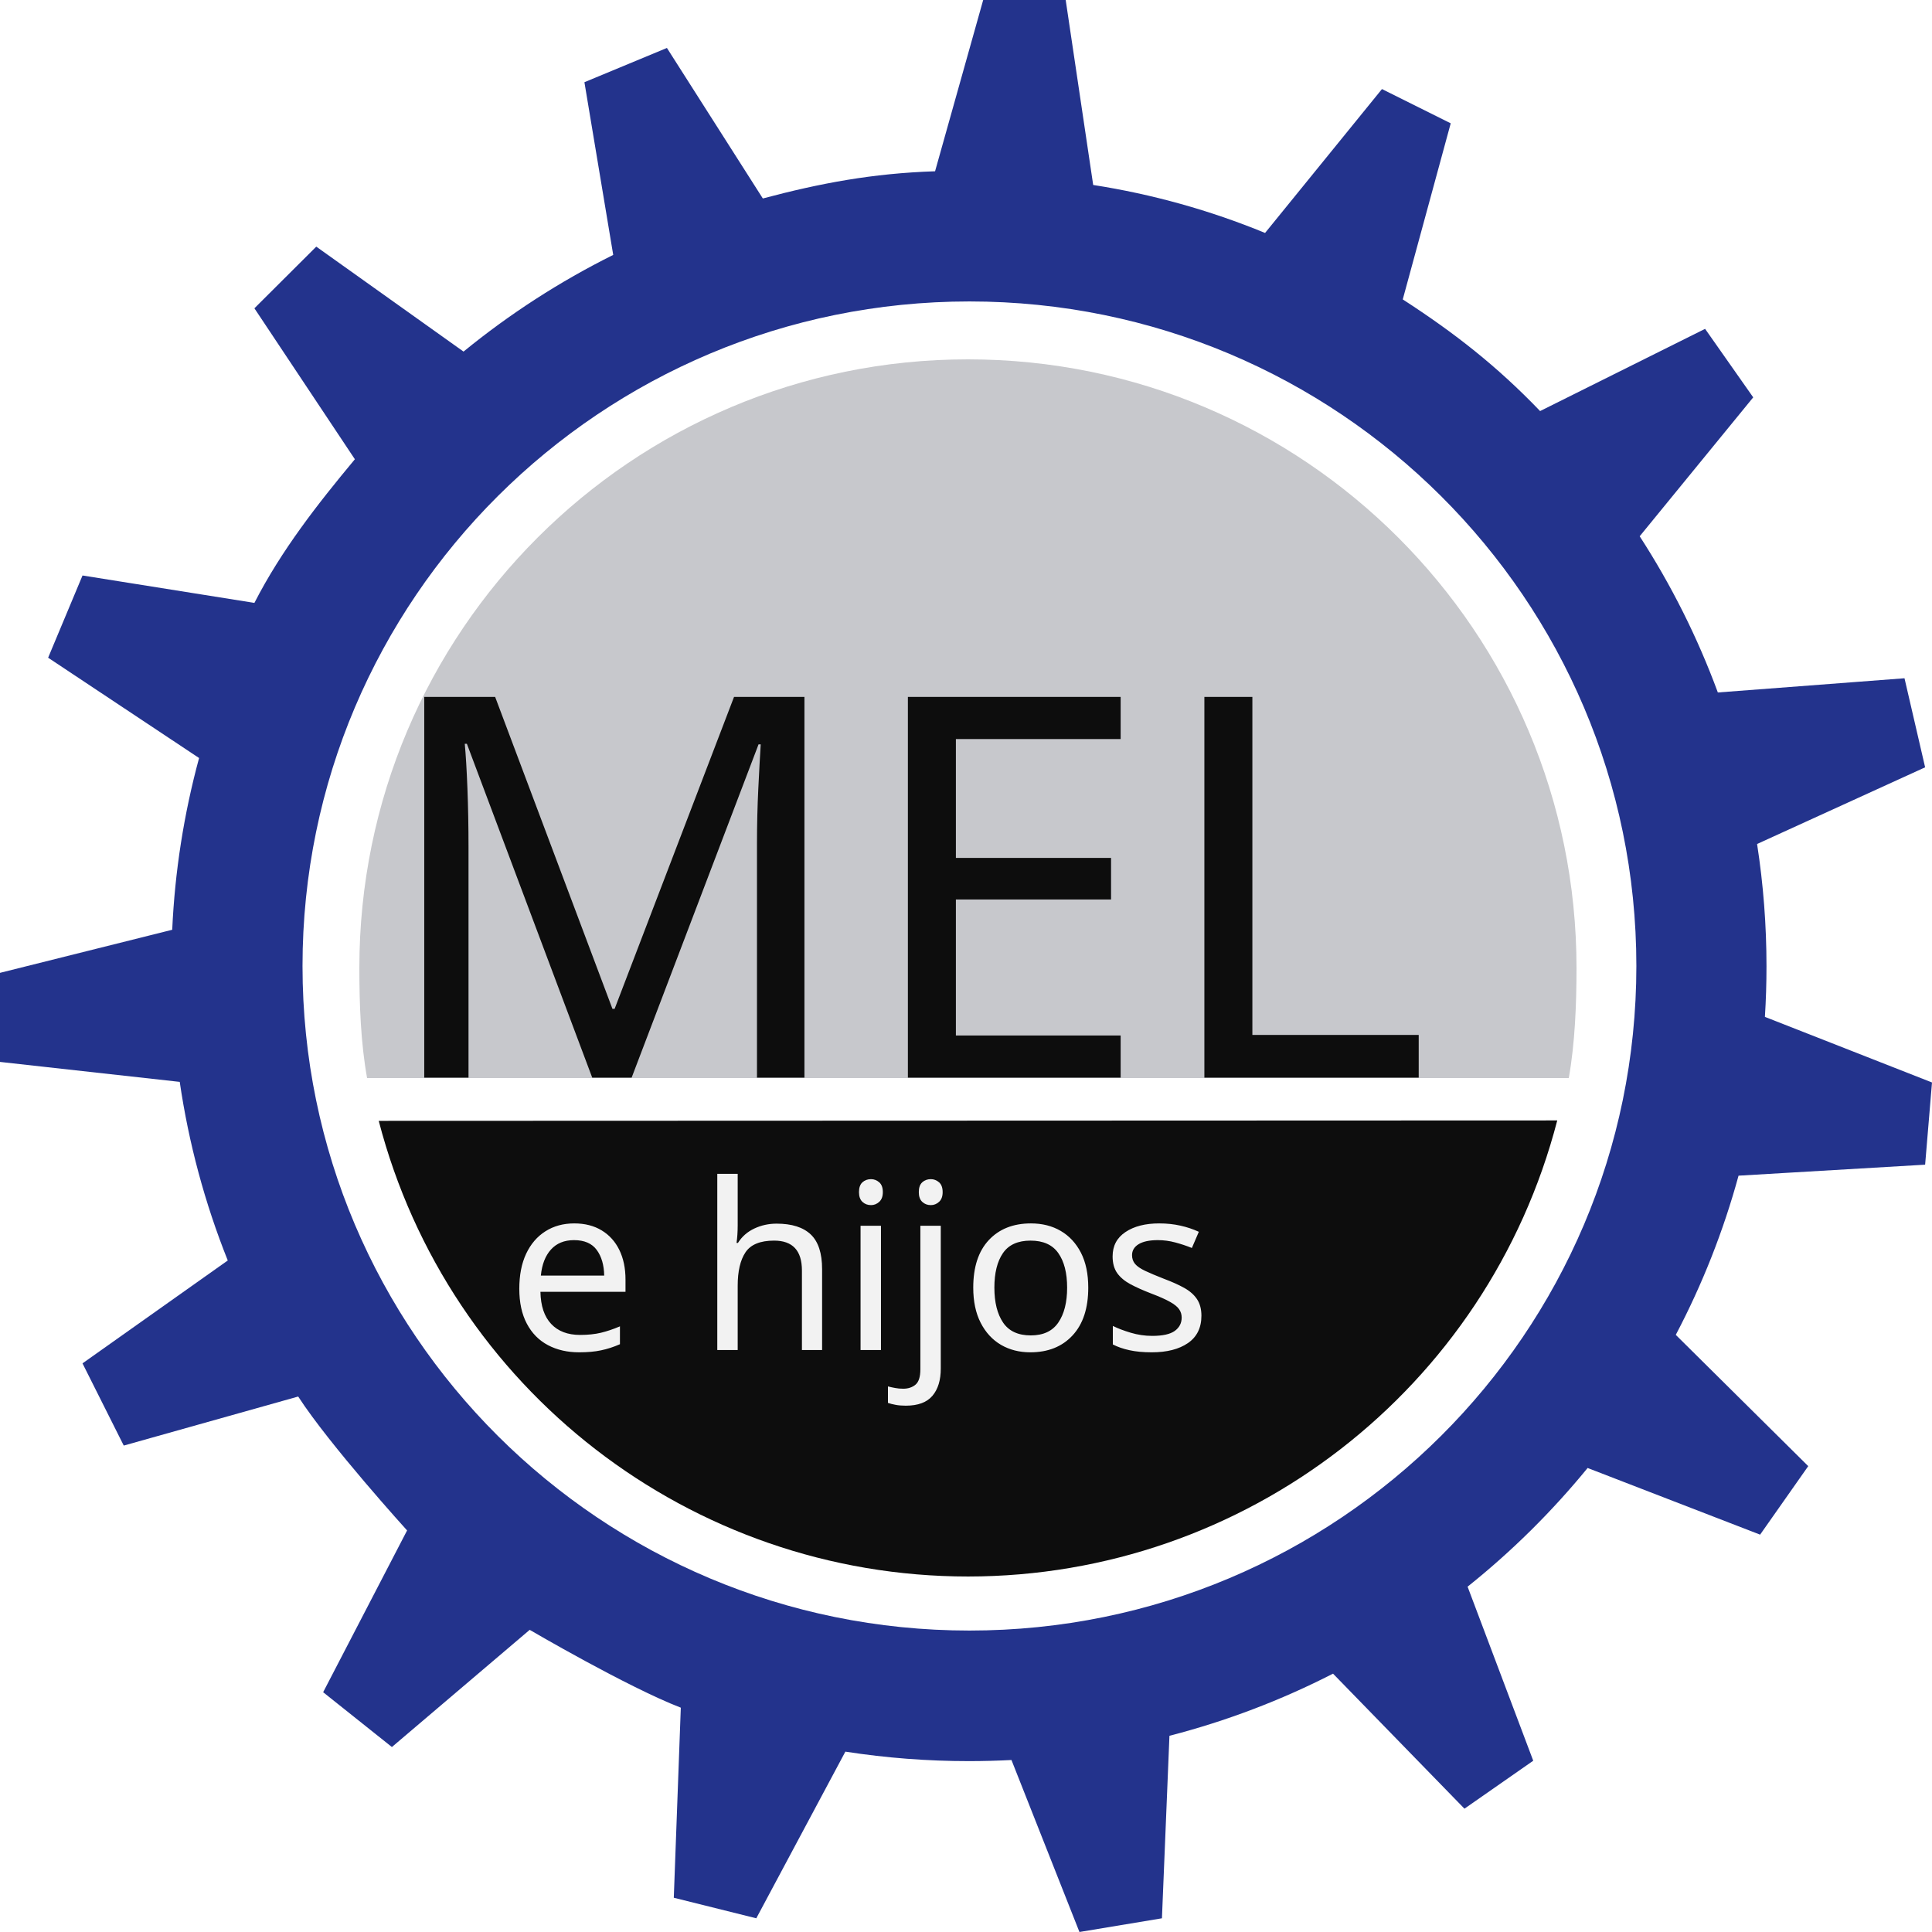
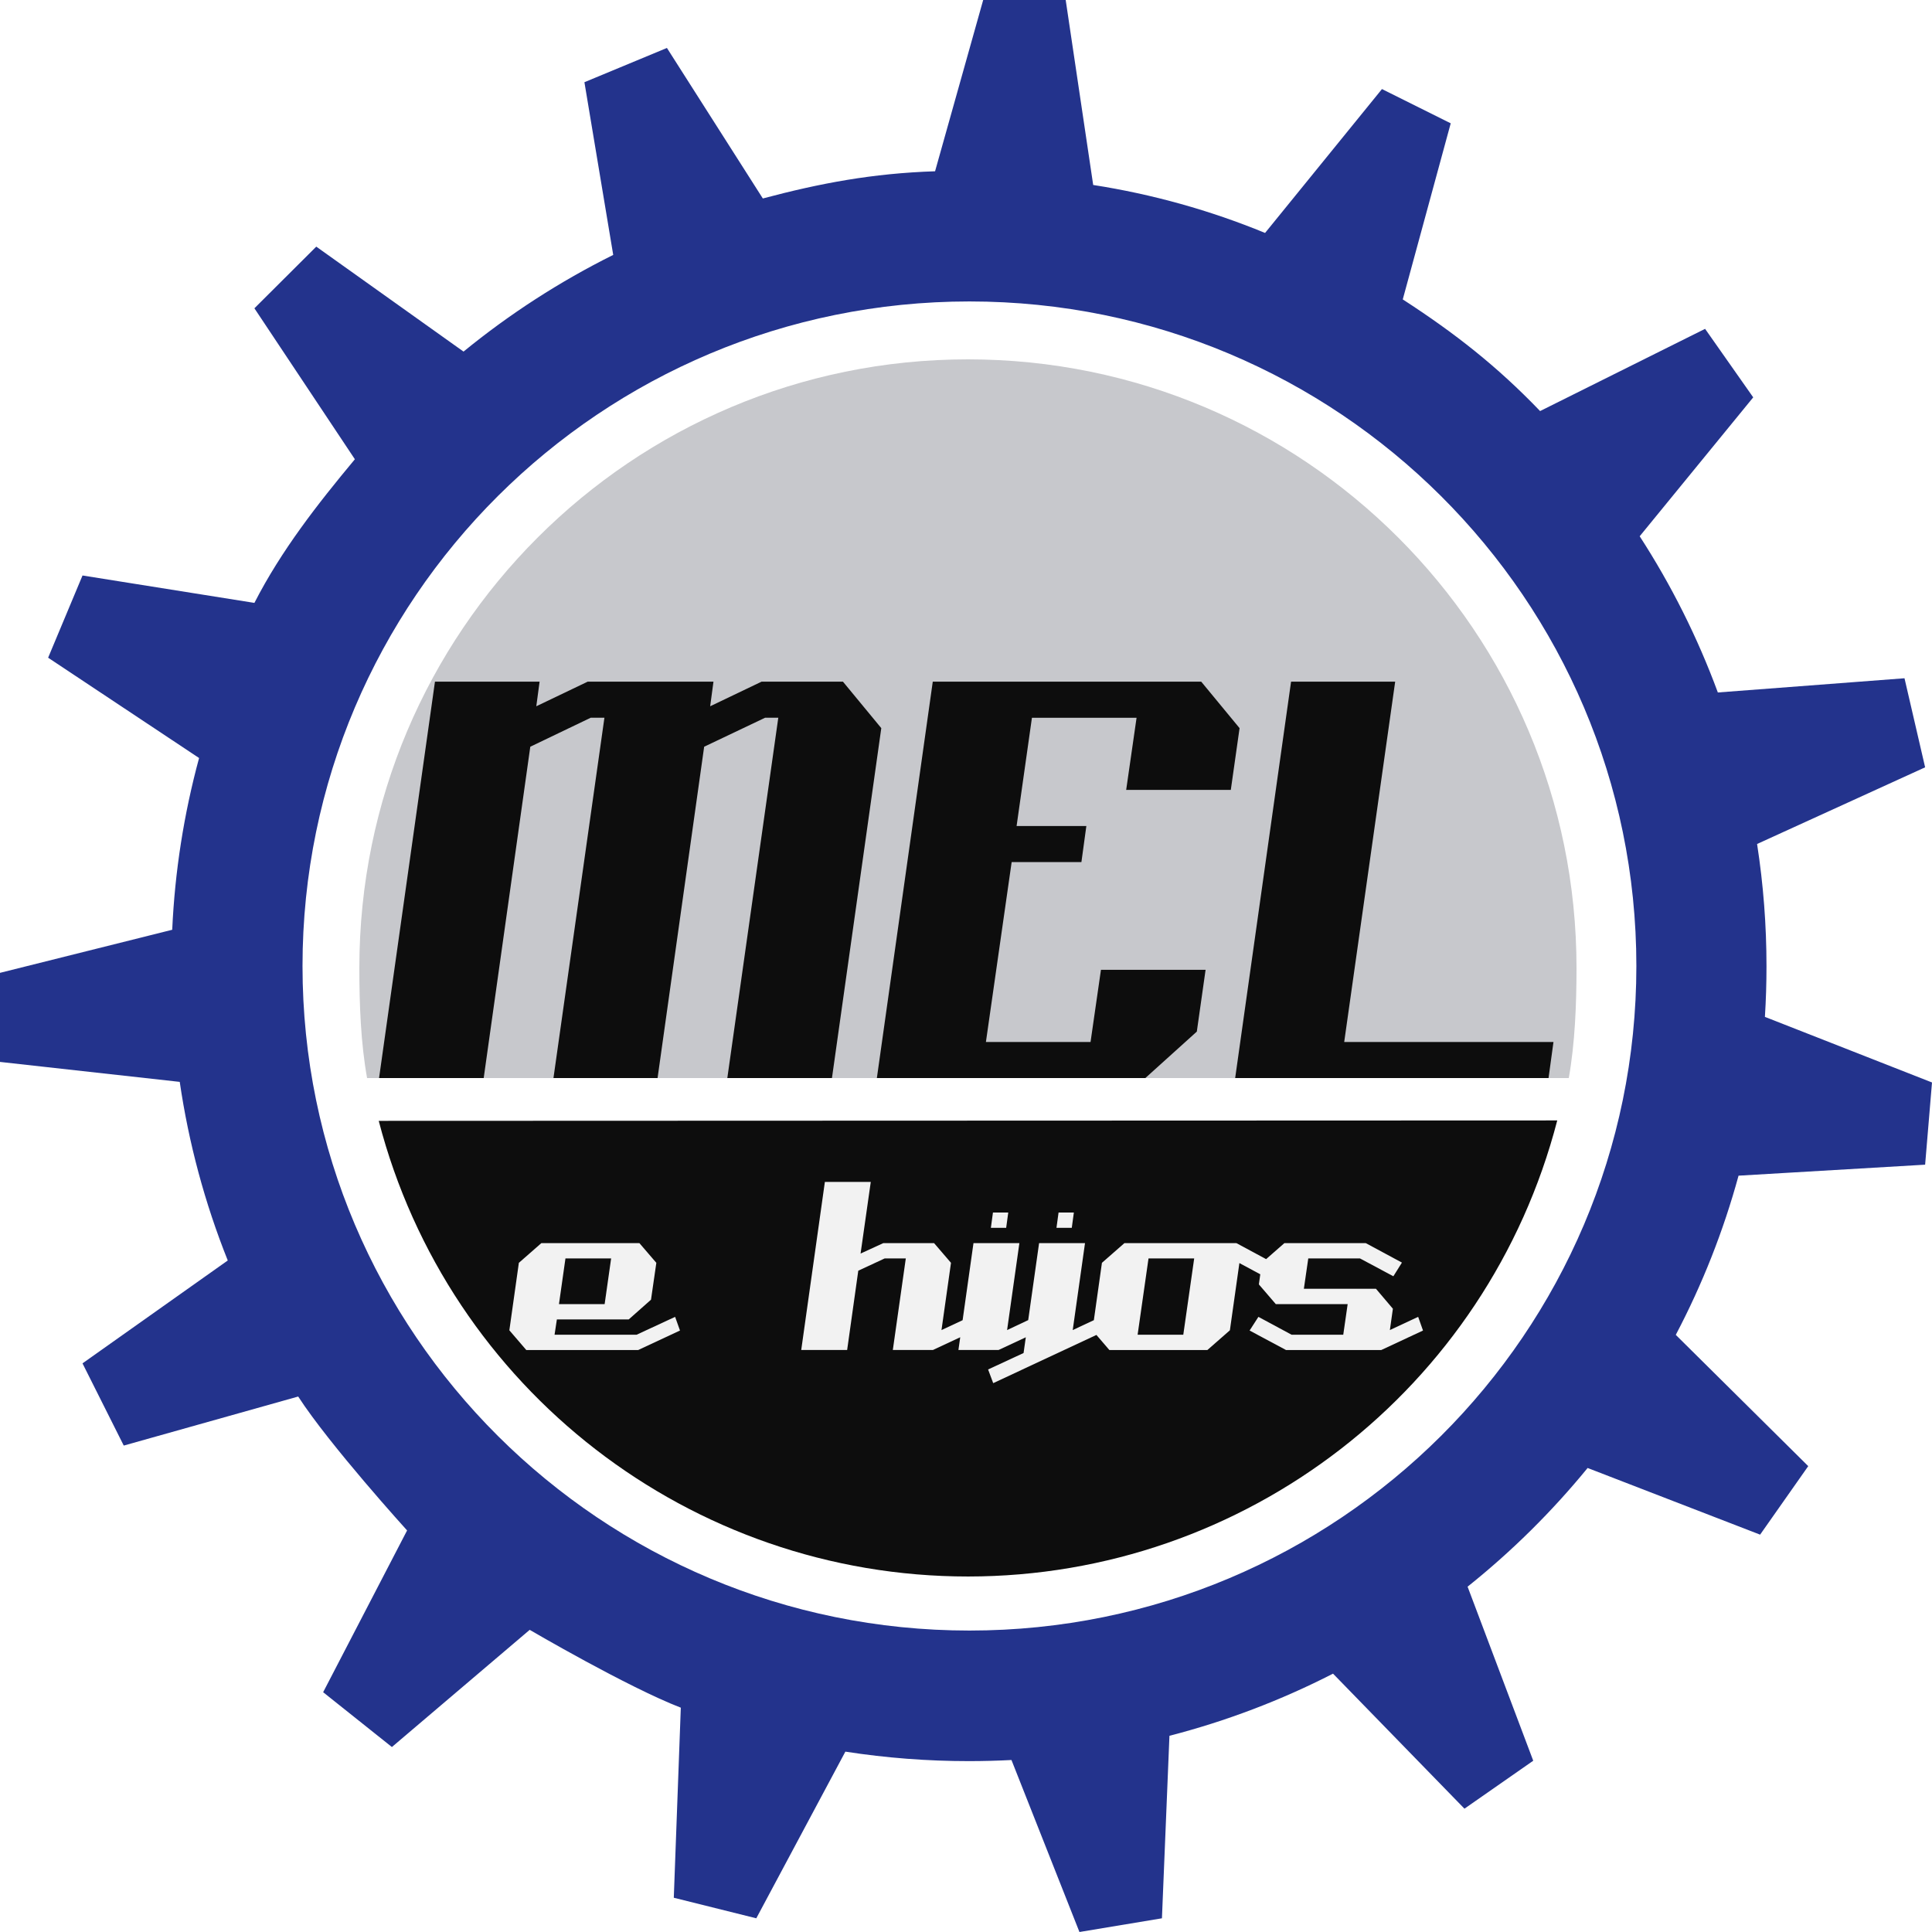
<svg xmlns="http://www.w3.org/2000/svg" width="500" height="500" viewBox="0 0 500 500">
  <defs>
    <style>
      .cls-1 {
        fill: #23338c;
      }

-       .cls-1, .cls-2, .cls-3 {
+       .cls-1, .cls-2, .cls-3, .cls-4 {
        fill-rule: evenodd;
      }

-       .cls-2, .cls-4 {
+       .cls-2 {
        fill: #0d0d0d;
      }

      .cls-3 {
        fill: #c7c8cc;
      }

      .cls-4 {
-         font-size: 138px;
-       }
- 
-       .cls-4, .cls-5 {
-         font-family: "Nominal BRK";
-       }
- 
-       .cls-5 {
-         font-size: 60px;
        fill: #f2f2f2;
      }
    </style>
  </defs>
-   <path id="engranaje_1" data-name="engranaje 1" class="cls-1" d="M457.166,250.1q0,6.583-.41,13.067L500,280.142l-1.779,21.276-48.286,2.844a203.831,203.831,0,0,1-16.246,41.2l34.282,33.974-12.455,17.73-44.642-17.254a207.306,207.306,0,0,1-31.062,30.719L396.8,455.674,379,468.085l-34.012-34.944a205.4,205.4,0,0,1-42.337,16.081l-1.942,47.232L279.359,500l-17.592-44.51q-5.467.285-11.007,0.287a208.605,208.605,0,0,1-31.979-2.454l-23.052,43.131-21.352-5.319,1.815-49.189c-13.817-5.337-39.107-20.144-39.107-20.144l-35.662,30.326L83.63,437.943l21.725-41.865S85.3,373.979,77.17,361.422L32.028,374.113,21.352,352.837,58.946,326.21a203.67,203.67,0,0,1-12.429-46.219L0,274.823v-23.05l44.57-11.15a204.725,204.725,0,0,1,6.953-44.449L12.456,170.213l8.9-21.277,44.484,7.092c6.952-13.58,16.318-25.545,26-37.174l-26-39.067L81.851,63.83,119.961,90.99A206.706,206.706,0,0,1,158.7,65.971l-7.452-44.695L172.6,12.411l24.82,38.952c14.864-3.951,28.405-6.509,44.575-7.037L254.448,0H275.8l7.117,47.872A196.368,196.368,0,0,1,327.4,60.284L357.651,23.05l17.794,8.865L363.033,77.489c13.49,8.73,24.475,17.355,35.543,28.894l42.7-21.277,12.456,17.731L424.35,138.785a204.591,204.591,0,0,1,20.227,40.426l48.305-3.679,5.339,23.05-43.489,19.843A206.4,206.4,0,0,1,457.166,250.1ZM250.89,78.014c-95.324,0-172.6,77-172.6,171.986s77.274,171.986,172.6,171.986,172.6-77,172.6-171.986S346.213,78.014,250.89,78.014Z" />
+   <path id="engranaje_1" data-name="engranaje 1" class="cls-1" d="M457.166,250.1q0,6.583-.41,13.067L500,280.142l-1.779,21.276-48.286,2.844a203.831,203.831,0,0,1-16.246,41.2l34.282,33.974-12.455,17.73-44.642-17.254a207.353,207.353,0,0,1-31.062,30.719L396.8,455.674,379,468.085l-34.012-34.944a205.4,205.4,0,0,1-42.337,16.081l-1.942,47.232L279.359,500l-17.592-44.51q-5.467.285-11.007,0.287a208.605,208.605,0,0,1-31.979-2.454l-23.052,43.131-21.352-5.319,1.815-49.189c-13.817-5.337-39.107-20.144-39.107-20.144l-35.662,30.326L83.63,437.943l21.725-41.865S85.3,373.979,77.17,361.421L32.028,374.113,21.352,352.837,58.946,326.21a203.67,203.67,0,0,1-12.429-46.219L0,274.823v-23.05l44.57-11.15a204.731,204.731,0,0,1,6.953-44.449L12.456,170.213l8.9-21.277,44.484,7.092c6.952-13.58,16.318-25.545,26-37.174l-26-39.067L81.851,63.83,119.961,90.99A206.706,206.706,0,0,1,158.7,65.971l-7.452-44.695L172.6,12.411l24.82,38.952c14.864-3.951,28.405-6.509,44.575-7.037L254.448,0H275.8l7.117,47.872A196.368,196.368,0,0,1,327.4,60.284L357.651,23.05l17.794,8.865L363.033,77.489c13.49,8.73,24.475,17.355,35.543,28.894l42.7-21.277,12.456,17.731L424.35,138.784a204.627,204.627,0,0,1,20.227,40.427l48.305-3.679,5.339,23.05-43.489,19.842A206.412,206.412,0,0,1,457.166,250.1ZM250.89,78.014c-95.324,0-172.6,77-172.6,171.986s77.274,171.986,172.6,171.986,172.6-77,172.6-171.986S346.213,78.014,250.89,78.014Z" />
  <path id="Elipse_1_copia" data-name="Elipse 1 copia" class="cls-2" d="M403.015,289.966a157.551,157.551,0,0,1-305,.108Z" />
  <path id="Elipse_2" data-name="Elipse 2" class="cls-3" d="M406,279c1.594-8.989,2-19.053,2-28.5a157.5,157.5,0,0,0-315,0c0,9.558.369,19.411,2,28.5H406Z" />
-   <text id="MEL" class="cls-4" x="96.407" y="278.887">MEL</text>
-   <text id="e_hijos" data-name="e hijos" class="cls-5" x="131.097" y="349.38">e hijos</text>
+   <path id="MEL" class="cls-2" d="M402.038,269.664L400.76,279h-81.1l14.467-102.587h26.943l-13.19,93.248h54.159ZM291.452,204.433l2.692-18.678H267.065l-3.971,28.017h18.053l-1.278,9.339H261.816l-6.662,46.553h27.079l2.693-18.678h27.079l-2.269,15.99L296.41,279H226.933L241.4,176.416h69.477l9.923,12.028-2.269,15.989H291.452ZM188.23,279l13.19-93.248H198l-15.765,7.5L170.177,279H143.234l13.19-93.248h-3.556l-15.629,7.5L125.181,279H98.1l14.467-102.587h27.08l-0.853,6.368,13.3-6.368h32.551l-0.853,6.368,13.3-6.368h21.062l9.923,12.028L215.31,279H188.23Z" />
+   <path id="e_hijos" data-name="e hijos" class="cls-4" d="M368.275,344.341l-10.8,5.04H332.814l-9.419-5.04,2.28-3.54,8.58,4.62h13.379l1.14-7.92h-18.6l-4.381-5.1,0.366-2.614-5.405-2.906-2.46,17.4-5.82,5.1H287.1l-3.347-3.9-26.713,12.477-1.32-3.54,9.18-4.26,0.576-4.073-7.055,3.293h-10.38l0.465-3.3-7.064,3.3h-10.38l3.359-23.7h-5.46l-6.839,3.18-2.881,20.52H207.357l6.12-43.5h11.879l-2.639,18.54,5.88-2.7h13.14l4.379,5.1-2.459,17.4,5.467-2.555,2.812-19.945h11.88l-3.18,22.5,5.463-2.574,2.817-19.926H280.8l-3.18,22.5,5.468-2.555,2.092-14.845,5.82-5.1h28.98l7.693,4.142,4.726-4.142h21.061l9.359,5.04-2.22,3.54-8.64-4.62h-13.38l-1.139,7.86h18.659l4.38,5.16-0.779,5.52,7.319-3.42Zm-71.04-18.66-2.82,19.74h11.82l2.82-19.74h-11.82Zm-23.82-7.92,0.54-3.96h3.96l-0.54,3.96h-3.96Zm-16.979,0,0.54-3.96h3.96l-0.54,3.96h-3.96ZM136.2,349.381l-4.38-5.1,2.46-17.46,5.82-5.1h25.38l4.38,5.1-1.38,9.54-5.76,5.1h-18.6l-0.6,3.96h21.24l9.96-4.62,1.26,3.54-10.8,5.04H136.2Zm20.28-11.88,1.68-11.82h-11.82l-1.68,11.82h11.82Z" />
</svg>
